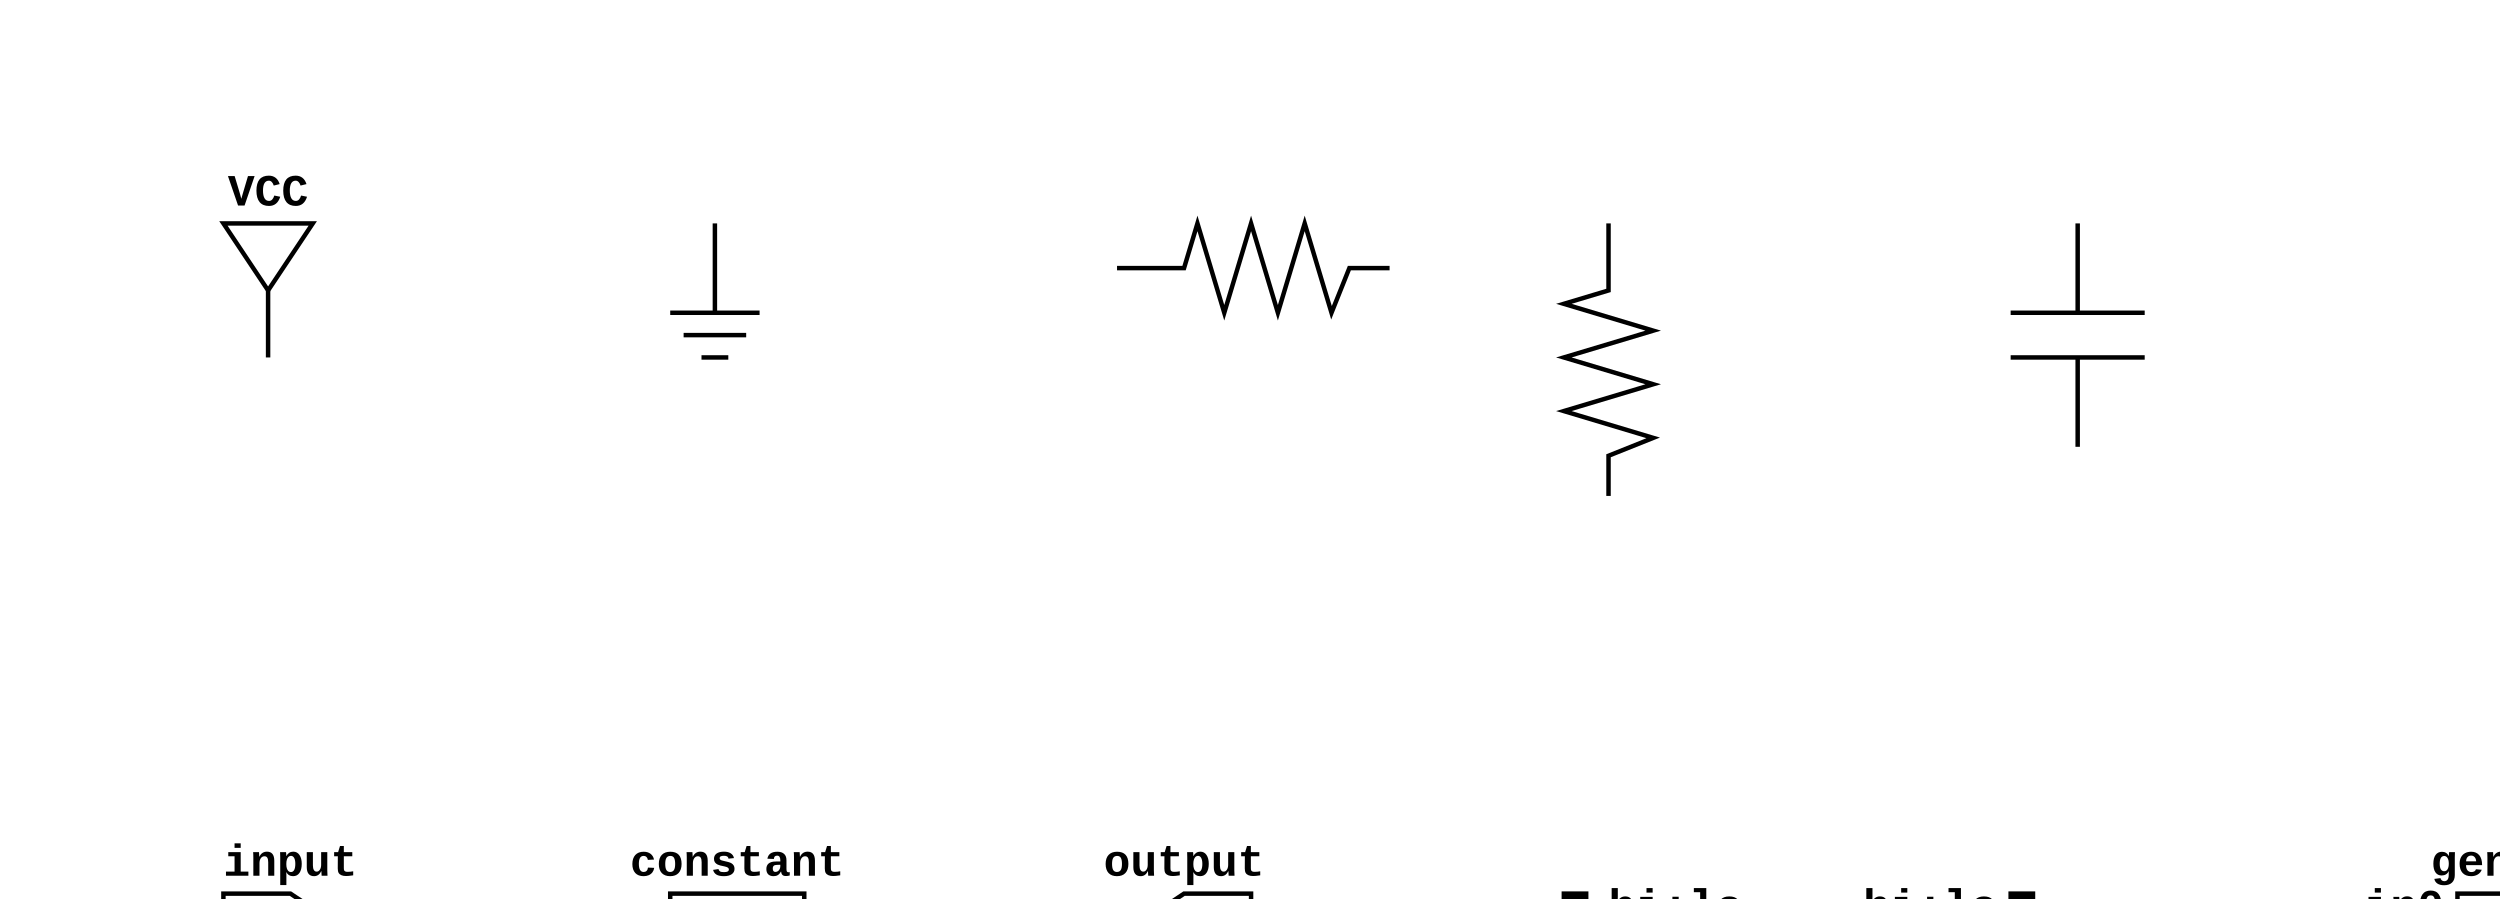
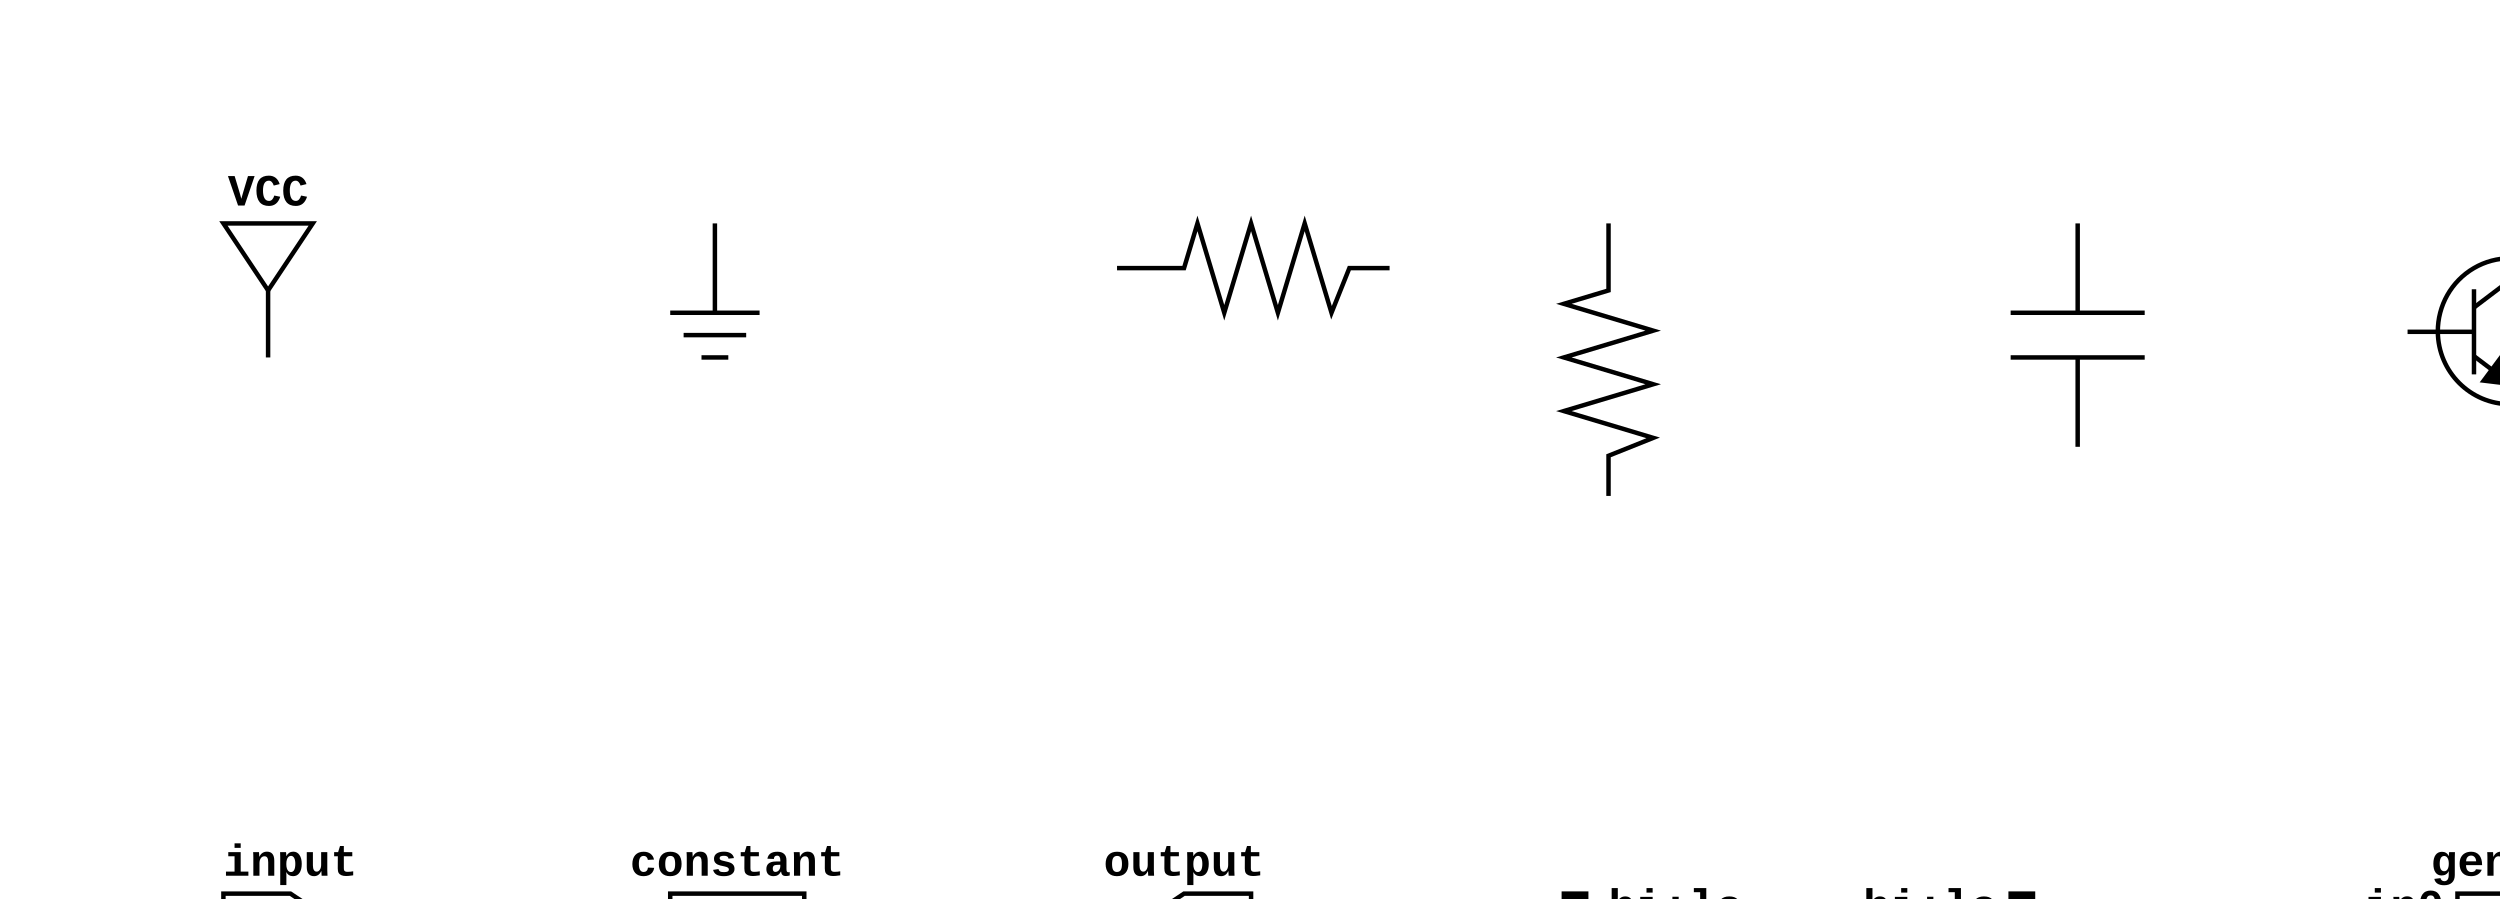
<svg xmlns="http://www.w3.org/2000/svg" xmlns:ns1="https://github.com/nturley/netlistsvg">
  <ns1:properties spacing="20" borderSpacing="50" org.eclipse.elk.direction="DOWN">
    <ns1:low_priority_alias val="$dff" />
  </ns1:properties>
  <style>
svg {
  stroke:#000;
  fill:none;
}
text {
  fill:#000;
  stroke:none;
  font-size:10px;
  font-weight: bold;
  font-family: "Courier New", monospace;
}
.nodelabel {
  text-anchor: middle;
}
.inputPortLabel {
  text-anchor: end;
}
.splitjoinBody {
  fill:#000;
}
</style>
  <g ns1:type="vcc" transform="translate(50,50)" ns1:width="20" ns1:height="30">
    <ns1:alias val="vcc" />
    <text x="10" y="-4" class="nodelabel">VCC</text>
    <path d="M0,0 L20,0 L10,15 Z" />
    <line x2="10" y2="15" x1="10" y1="30" />
    <g ns1:x="10" ns1:y="30" ns1:pid="A" />
  </g>
  <g ns1:type="gnd" transform="translate(150,50)" ns1:width="20" ns1:height="30">
    <ns1:alias val="gnd" />
    <line x2="10" y2="0" x1="10" y1="20" />
    <line x2="0" y2="20" x1="20" y1="20" />
    <line x2="3" y2="25" x1="17" y1="25" />
    <line x2="7" y2="30" x1="13" y1="30" />
    <g ns1:x="10" ns1:y="0" ns1:pid="A" />
  </g>
  <g ns1:type="resistor_h" transform="translate(250,50)" ns1:width="61" ns1:height="24">
    <ns1:alias val="res_h" />
    <path d="M0,10 L15,10 L18,0 L24,20 L30,0 L36,20 L42,0 L48,20 L52,10 L61,10" />
    <g ns1:x="0" ns1:y="10" ns1:pid="A" />
    <g ns1:x="61" ns1:y="10" ns1:pid="B" />
  </g>
  <g ns1:type="resistor_v" transform="translate(350,50)" ns1:width="24" ns1:height="61">
    <ns1:alias val="res_v" />
    <path d="M10,0 L10,15 L0,18 L20,24 L0,30 L20,36 L0,42 L20,48 L10,52 L10,61" />
    <g ns1:x="10" ns1:y="0" ns1:pid="A" />
    <g ns1:x="10" ns1:y="61" ns1:pid="B" />
  </g>
  <g ns1:type="capacitor_v" transform="translate(450,50)" ns1:width="30" ns1:height="50">
    <ns1:alias val="cap_v" />
    <path d="M15,0 L15,20 M0,20 L30,20 M0,30 L30,30 M15,30 L15,50" />
    <g ns1:x="15" ns1:y="0" ns1:pid="A" />
    <g ns1:x="15" ns1:y="50" ns1:pid="B" />
  </g>
  <g ns1:type="inputExt" transform="translate(50,200)" ns1:width="30" ns1:height="20">
    <text x="15" y="-4" class="nodelabel">input</text>
    <ns1:alias val="$_inputExt_" />
    <path d="M0,0 L0,20 L15,20 L30,10 L15,0 Z" />
    <g ns1:x="28" ns1:y="10" ns1:pid="Y" />
  </g>
  <g ns1:type="constant" transform="translate(150,200)" ns1:width="30" ns1:height="20">
    <text x="15" y="-4" class="nodelabel">constant</text>
    <ns1:alias val="$_constant_" />
    <rect width="30" height="20" />
    <g ns1:x="30" ns1:y="10" ns1:pid="Y" />
  </g>
  <g ns1:type="outputExt" transform="translate(250,200)" ns1:width="30" ns1:height="20">
    <text x="15" y="-4" class="nodelabel">output</text>
    <ns1:alias val="$_outputExt_" />
    <path d="M30,0 L30,20 L15,20 L0,10 L15,0 Z" />
    <g ns1:x="0" ns1:y="10" ns1:pid="A" />
  </g>
  <g ns1:type="split" transform="translate(350,200)" ns1:width="5" ns1:height="40">
    <rect width="5" height="40" class="splitjoinBody" />
    <ns1:alias val="$_split_" />
    <g ns1:x="0" ns1:y="20" ns1:pid="in" />
    <g transform="translate(5, 10)" ns1:x="4" ns1:y="10" ns1:pid="out0">
      <text x="5" y="-4">hi:lo</text>
    </g>
    <g transform="translate(5, 30)" ns1:x="4" ns1:y="30" ns1:pid="out1">
      <text x="5" y="-4">hi:lo</text>
    </g>
  </g>
  <g ns1:type="join" transform="translate(450,200)" ns1:width="4" ns1:height="40">
    <rect width="5" height="40" class="splitjoinBody" />
    <ns1:alias val="$_join_" />
    <g ns1:x="5" ns1:y="20" ns1:pid="out" />
    <g transform="translate(0, 10)" ns1:x="0" ns1:y="10" ns1:pid="in0">
      <text x="-3" y="-4" class="inputPortLabel">hi:lo</text>
    </g>
    <g transform="translate(0, 30)" ns1:x="0" ns1:y="30" ns1:pid="in1">
      <text x="-3" y="-4" class="inputPortLabel">hi:lo</text>
    </g>
  </g>
  <g ns1:type="generic" transform="translate(550,200)" ns1:width="30" ns1:height="40">
    <text x="15" y="-4" class="nodelabel">generic</text>
    <rect width="30" height="40" />
    <g transform="translate(30, 10)" ns1:x="30" ns1:y="10" ns1:pid="out0">
      <text x="5" y="-4" style="fill:#000; stroke:none">out0</text>
    </g>
    <g transform="translate(30, 30)" ns1:x="30" ns1:y="30" ns1:pid="out1">
      <text x="5" y="-4" style="fill:#000;stroke:none">out1</text>
    </g>
    <g transform="translate(0, 10)" ns1:x="0" ns1:y="10" ns1:pid="in0">
      <text x="-3" y="-4" class="inputPortLabel">in0</text>
    </g>
    <g transform="translate(0, 30)" ns1:x="0" ns1:y="30" ns1:pid="in1">
      <text x="-3" y="-4" class="inputPortLabel">in1</text>
    </g>
  </g>
+   <g ns1:type="transistor_npn_0" transform="translate(538.8323,54.94111)" ns1:width="30" ns1:height="40" id="g4279">
+     <ns1:alias val="npn_0" />
+     <path d="M 14.865,24.764 25.655,32.928 25.655,43.813" id="path4281" />
+     <path d="M 39.142,19.321 A 16.185,16.328 0 0 1 6.773,19.321 16.185,16.328 0 1 1 39.142,19.321 Z" id="path4283" />
+     <path d="M 0,19.321 14.865,19.321" id="path4285" />
+     <path d="M 14.865,9.796 14.865,28.846" id="path4287" />
+     <path d="M 14.865,13.878 25.655,5.714 25.655,-5.172" id="path4289" />
+     <path d="M 23.046,30.968 17.052,30.242 20.678,25.365 23.046,30.968 Z" style="fill:#000000" id="path4291" />
+     <g ns1:x="25.694675" ns1:y="-4.9411139" ns1:pid="C" id="g4293" />
+     <g ns1:x="0" ns1:y="19.320785" ns1:pid="B" id="g4295" />
+     <g ns1:x="25.654861" ns1:y="43.813347" ns1:pid="E" id="g4297" />
+   </g>
</svg>
